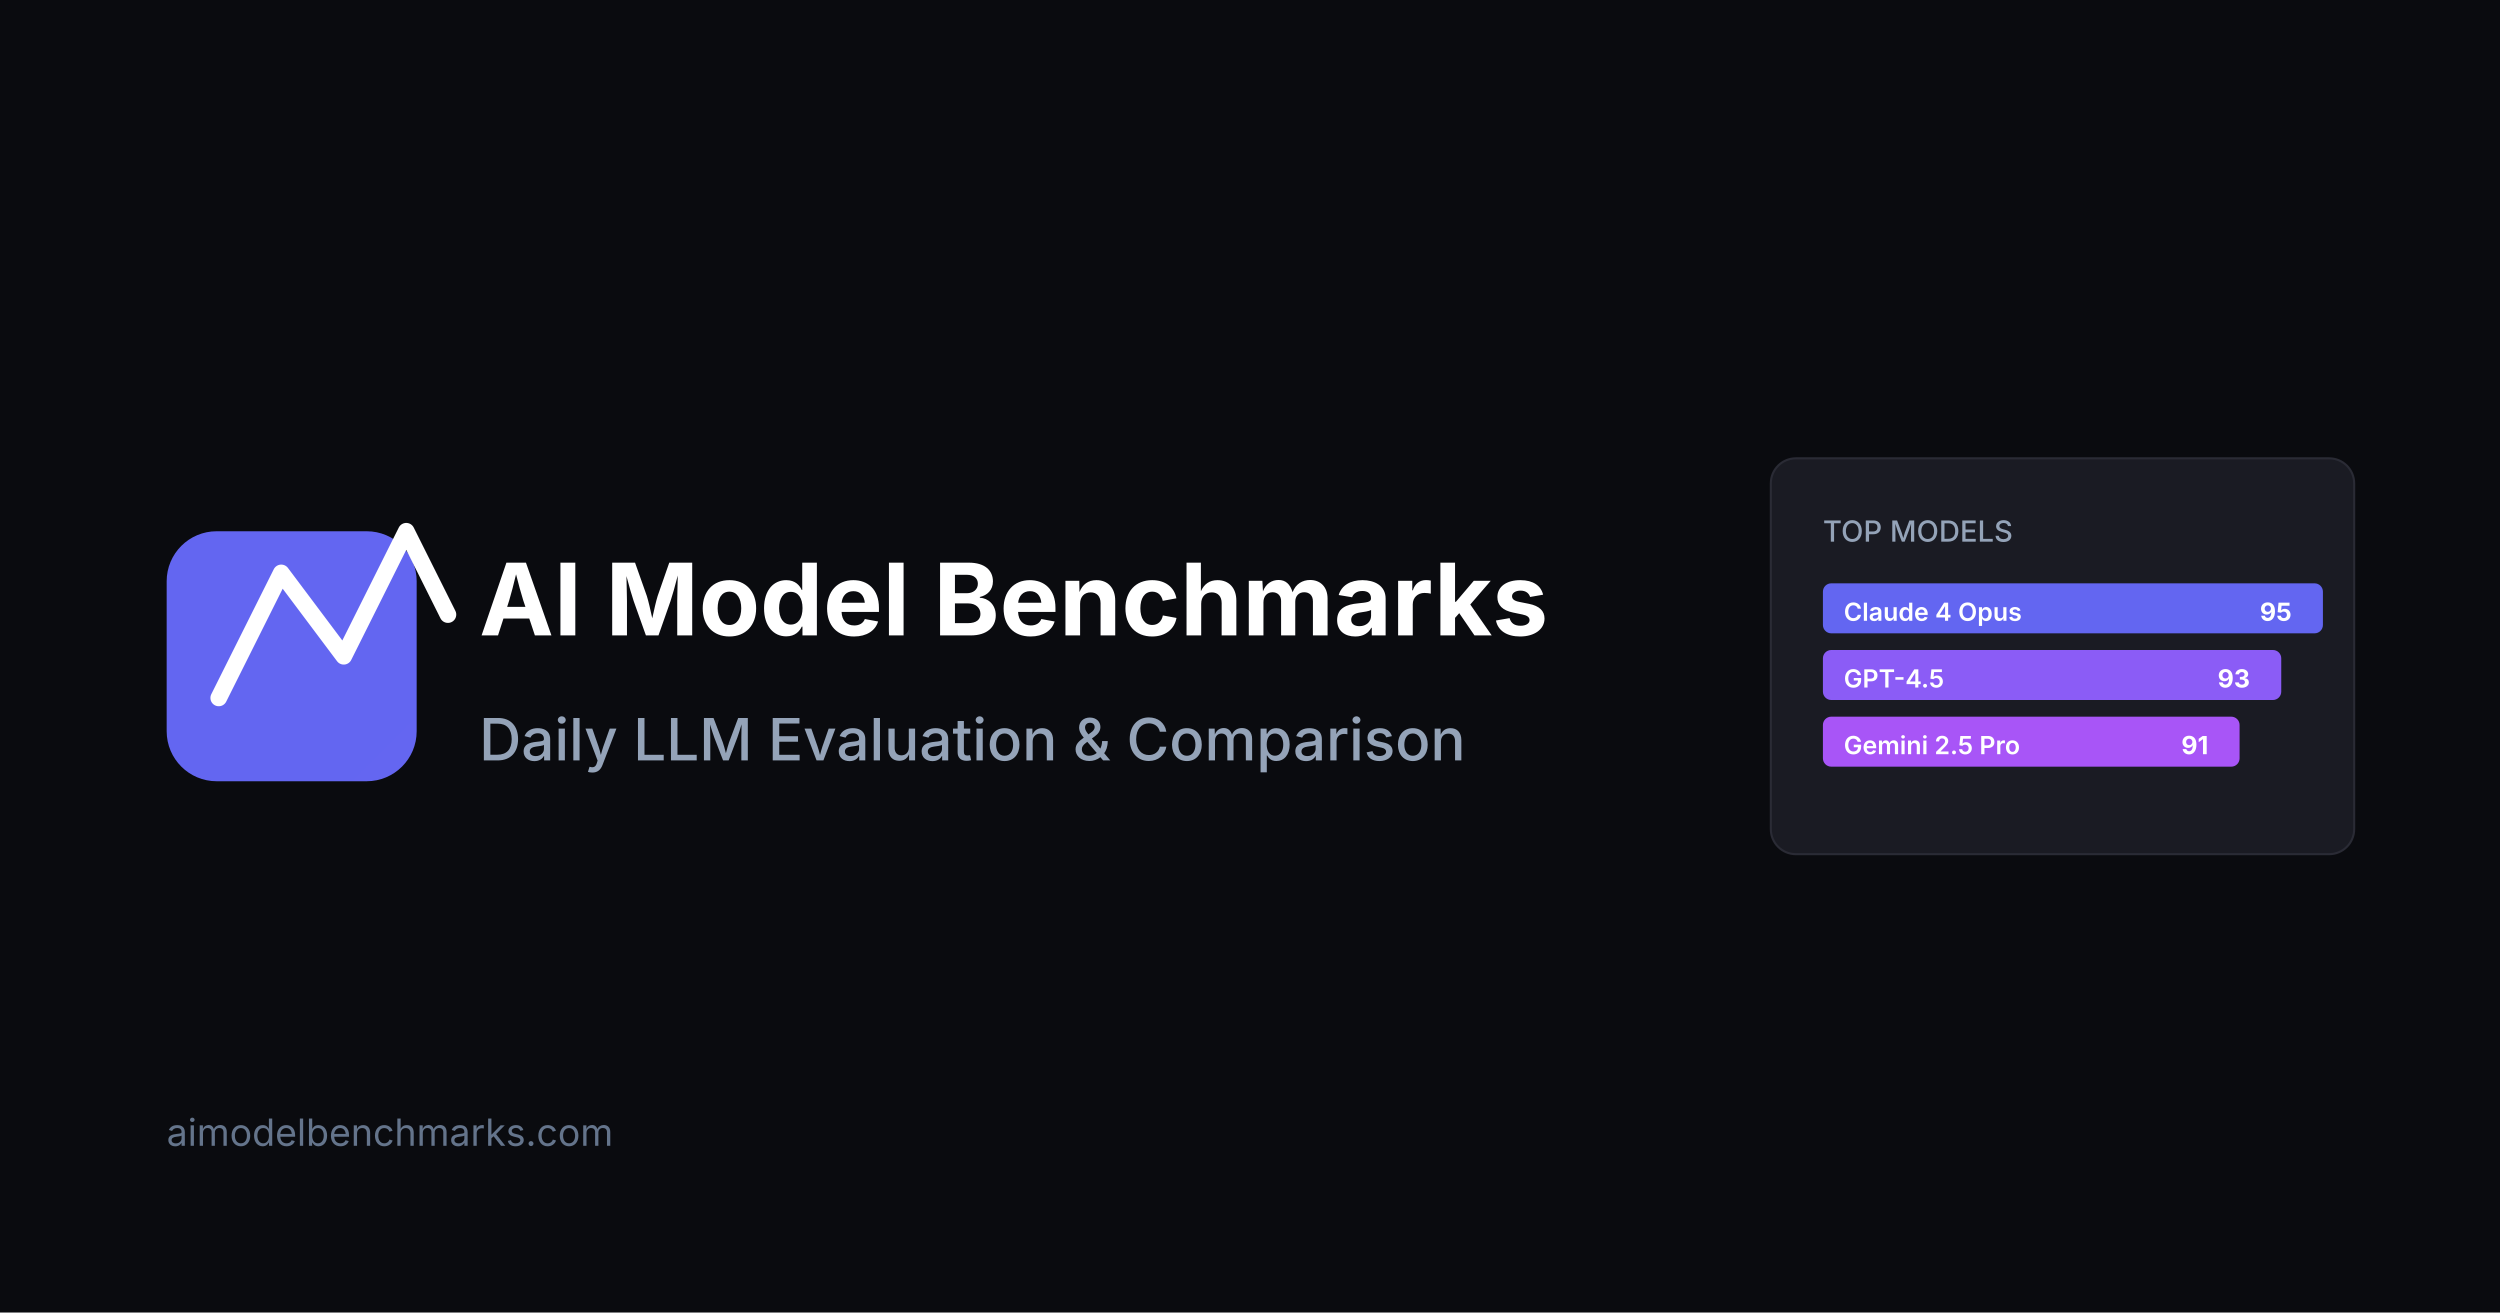
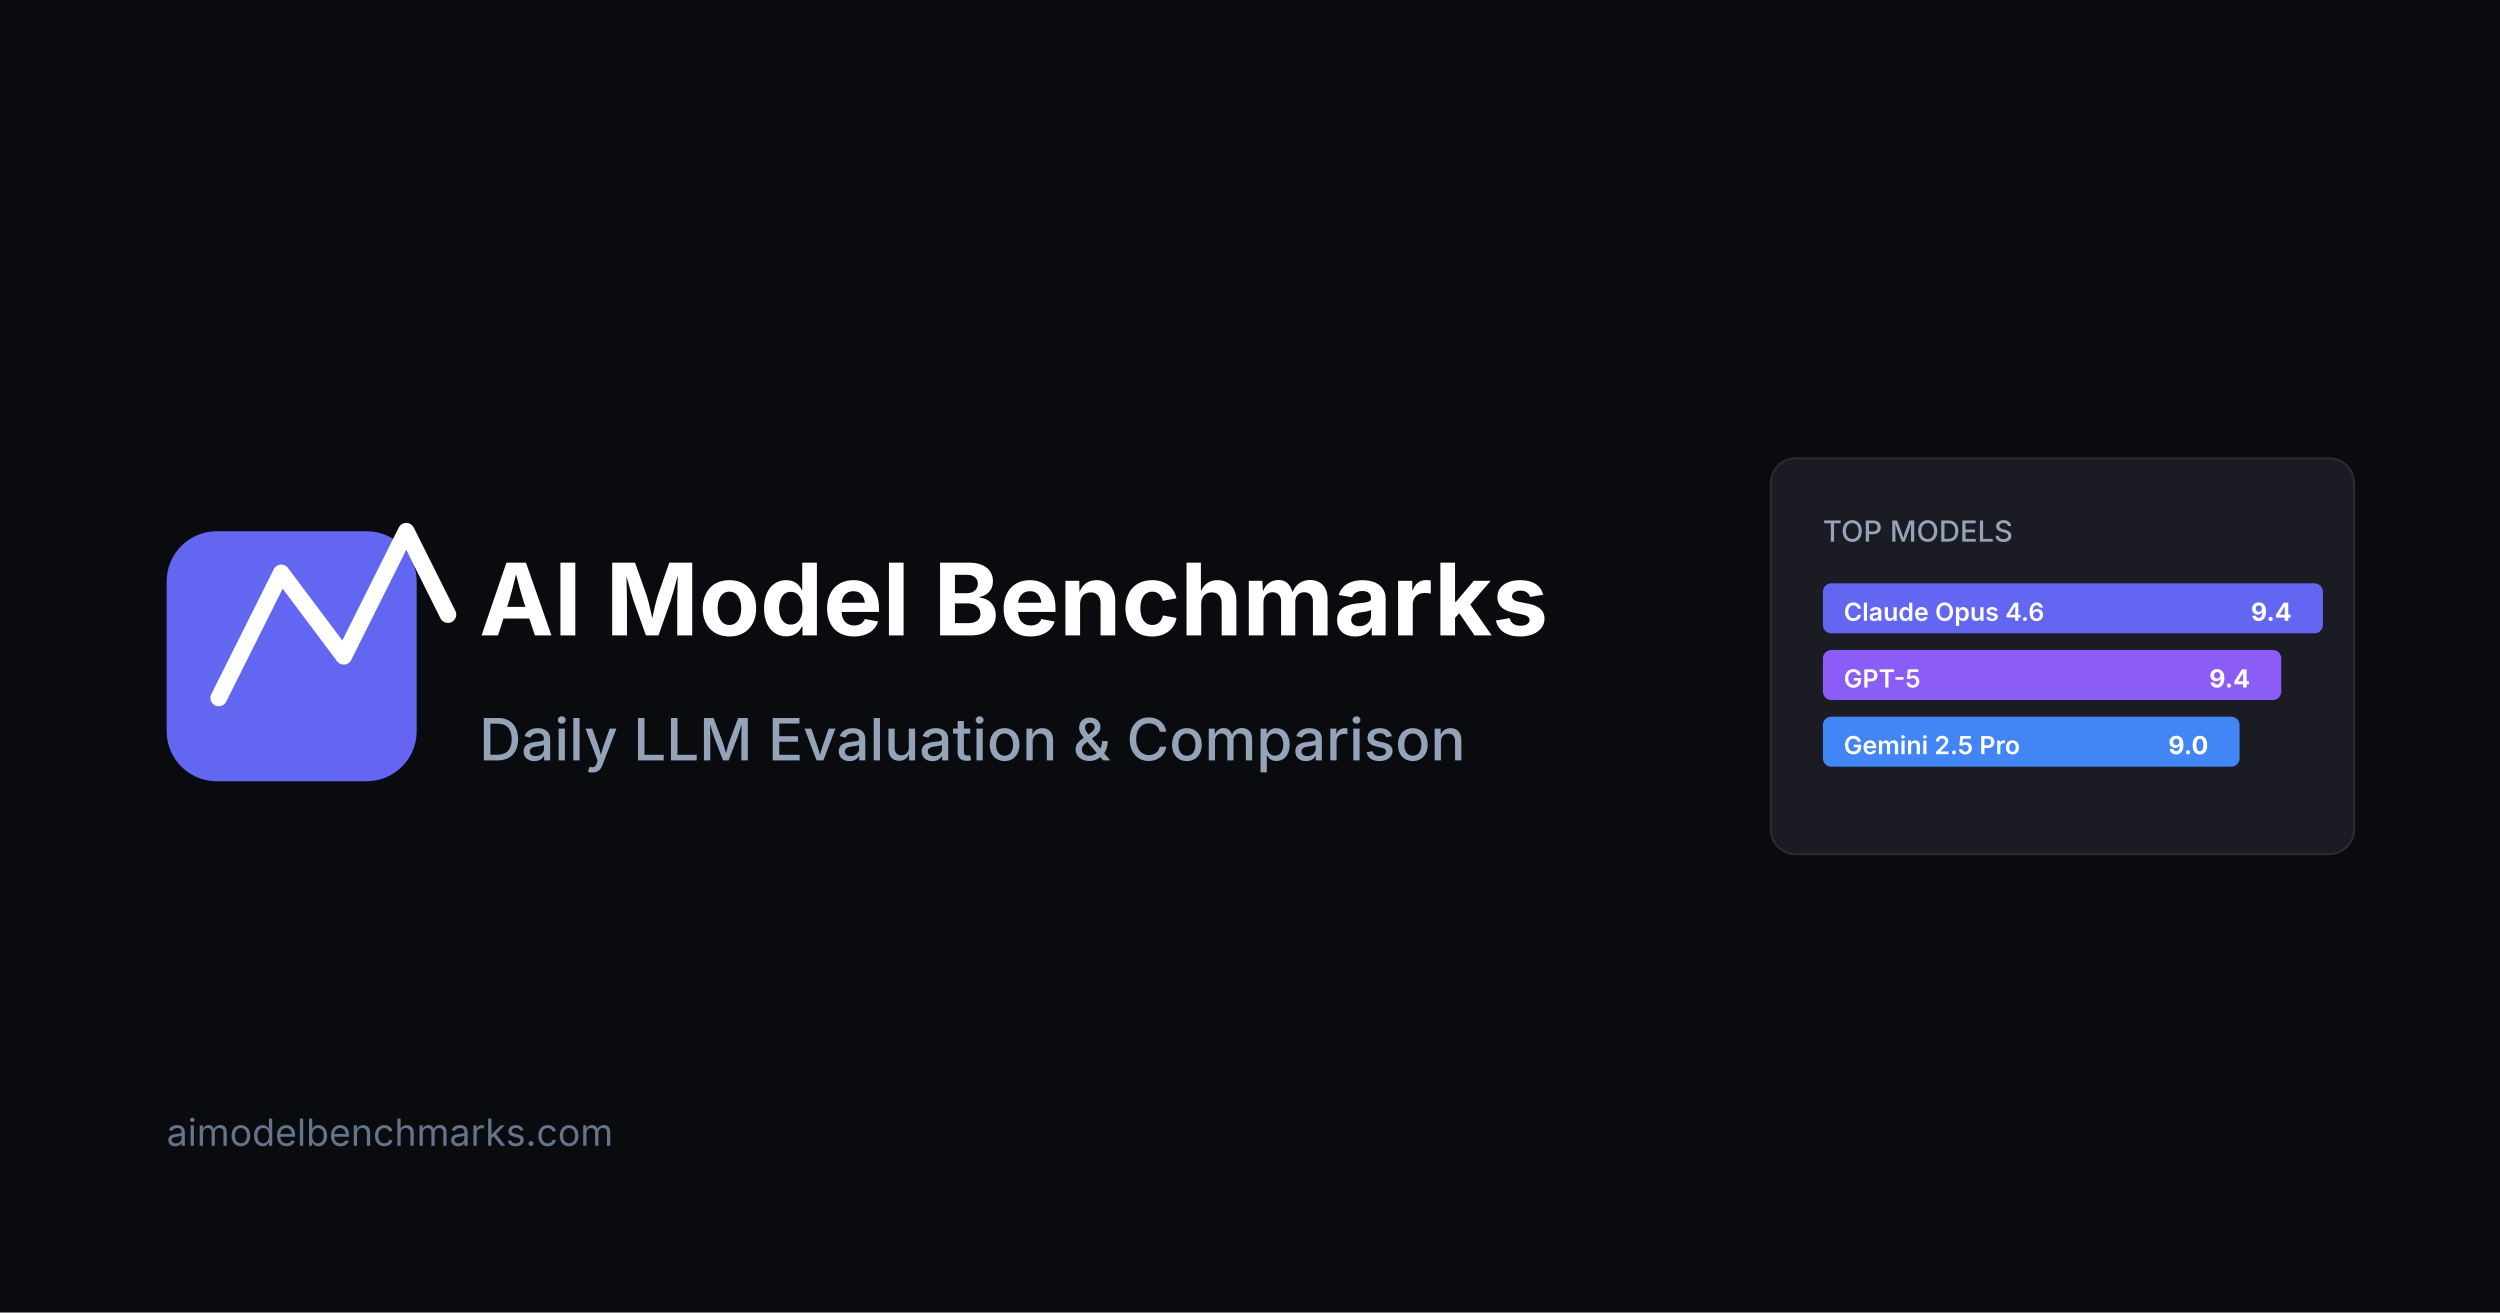
<svg xmlns="http://www.w3.org/2000/svg" width="1200" height="630" viewBox="0 0 1200 630" fill="none">
  <rect width="1200" height="630" fill="#0a0b0f" />
  <defs>
    <linearGradient id="logo-grad" x1="0" y1="0" x2="120" y2="120">
      <stop stop-color="#6366f1" />
      <stop offset="1" stop-color="#a855f7" />
    </linearGradient>
    <linearGradient id="text-grad" x1="0" y1="0" x2="800" y2="0">
      <stop stop-color="#6366f1" />
      <stop offset="1" stop-color="#a855f7" />
    </linearGradient>
  </defs>
  <rect x="80" y="255" width="120" height="120" rx="24" fill="url(#logo-grad)" />
  <path d="M105 335L135 275L165 315L195 255L215 295" stroke="white" stroke-width="8" stroke-linecap="round" stroke-linejoin="round" />
  <text x="230" y="305" fill="white" font-family="system-ui, -apple-system, sans-serif" font-size="48" font-weight="700">AI Model Benchmarks</text>
  <text x="230" y="365" fill="#94a3b8" font-family="system-ui, -apple-system, sans-serif" font-size="28" font-weight="500">Daily LLM Evaluation &amp; Comparison</text>
  <rect x="850" y="220" width="280" height="190" rx="12" fill="#1a1b23" stroke="#2a2b35" stroke-width="1" />
  <text x="875" y="260" fill="#94a3b8" font-family="system-ui, -apple-system, sans-serif" font-size="14" font-weight="500">TOP MODELS</text>
  <rect x="875" y="280" width="240" height="24" rx="4" fill="#6366f1" />
-   <text x="885" y="298" fill="white" font-family="system-ui, -apple-system, sans-serif" font-size="12" font-weight="600">Claude 4 Opus</text>
-   <text x="1100" y="298" fill="white" font-family="system-ui, -apple-system, sans-serif" font-size="12" font-weight="700" text-anchor="end">95</text>
+   <text x="885" y="298" fill="white" font-family="system-ui, -apple-system, sans-serif" font-size="12" font-weight="600">Claude Opus 4.6</text>
+   <text x="1100" y="298" fill="white" font-family="system-ui, -apple-system, sans-serif" font-size="12" font-weight="700" text-anchor="end">9.4</text>
  <rect x="875" y="312" width="220" height="24" rx="4" fill="#8b5cf6" />
-   <text x="885" y="330" fill="white" font-family="system-ui, -apple-system, sans-serif" font-size="12" font-weight="600">GPT-4.5</text>
-   <text x="1080" y="330" fill="white" font-family="system-ui, -apple-system, sans-serif" font-size="12" font-weight="700" text-anchor="end">93</text>
-   <rect x="875" y="344" width="200" height="24" rx="4" fill="#a855f7" />
+   <text x="885" y="330" fill="white" font-family="system-ui, -apple-system, sans-serif" font-size="12" font-weight="600">GPT-5</text>
+   <text x="1080" y="330" fill="white" font-family="system-ui, -apple-system, sans-serif" font-size="12" font-weight="700" text-anchor="end">9.4</text>
+   <rect x="875" y="344" width="200" height="24" rx="4" fill="#4285f4" />
  <text x="885" y="362" fill="white" font-family="system-ui, -apple-system, sans-serif" font-size="12" font-weight="600">Gemini 2.5 Pro</text>
-   <text x="1060" y="362" fill="white" font-family="system-ui, -apple-system, sans-serif" font-size="12" font-weight="700" text-anchor="end">91</text>
+   <text x="1060" y="362" fill="white" font-family="system-ui, -apple-system, sans-serif" font-size="12" font-weight="700" text-anchor="end">9.0</text>
  <text x="80" y="550" fill="#64748b" font-family="system-ui, -apple-system, sans-serif" font-size="18">aimodelbenchmarks.com</text>
</svg>
